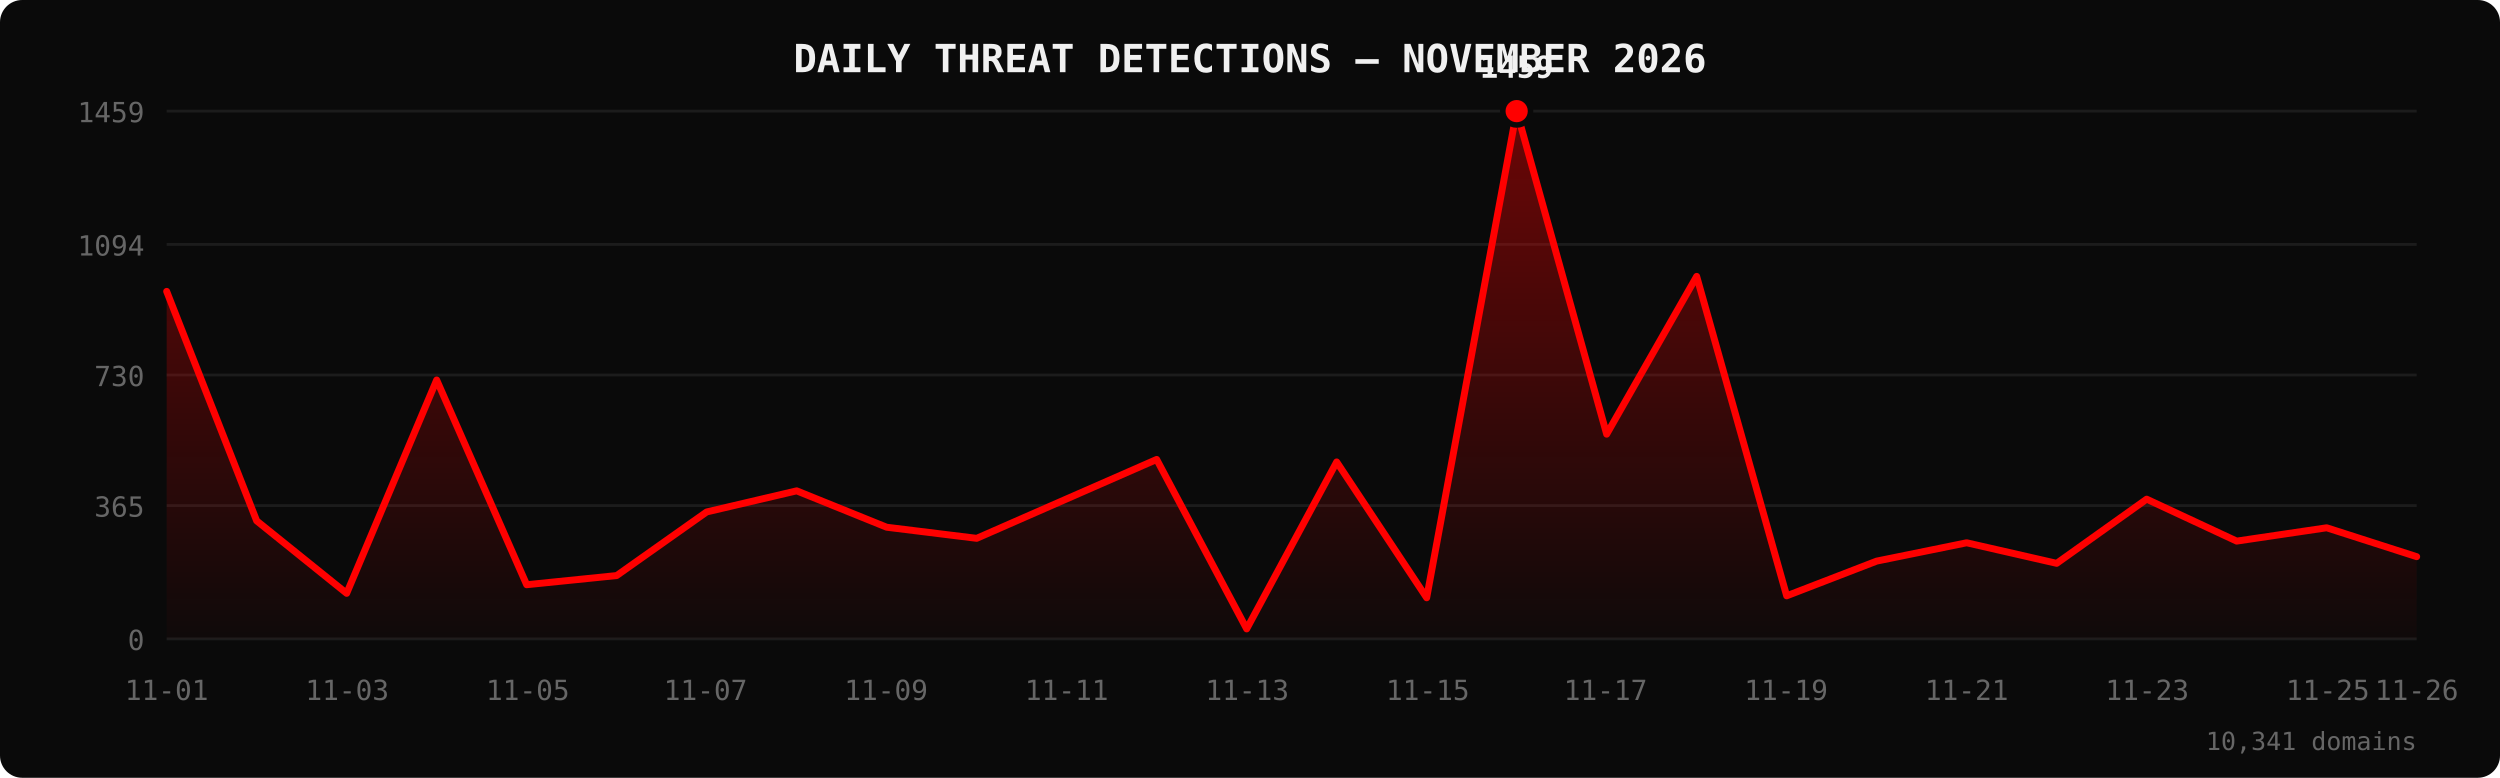
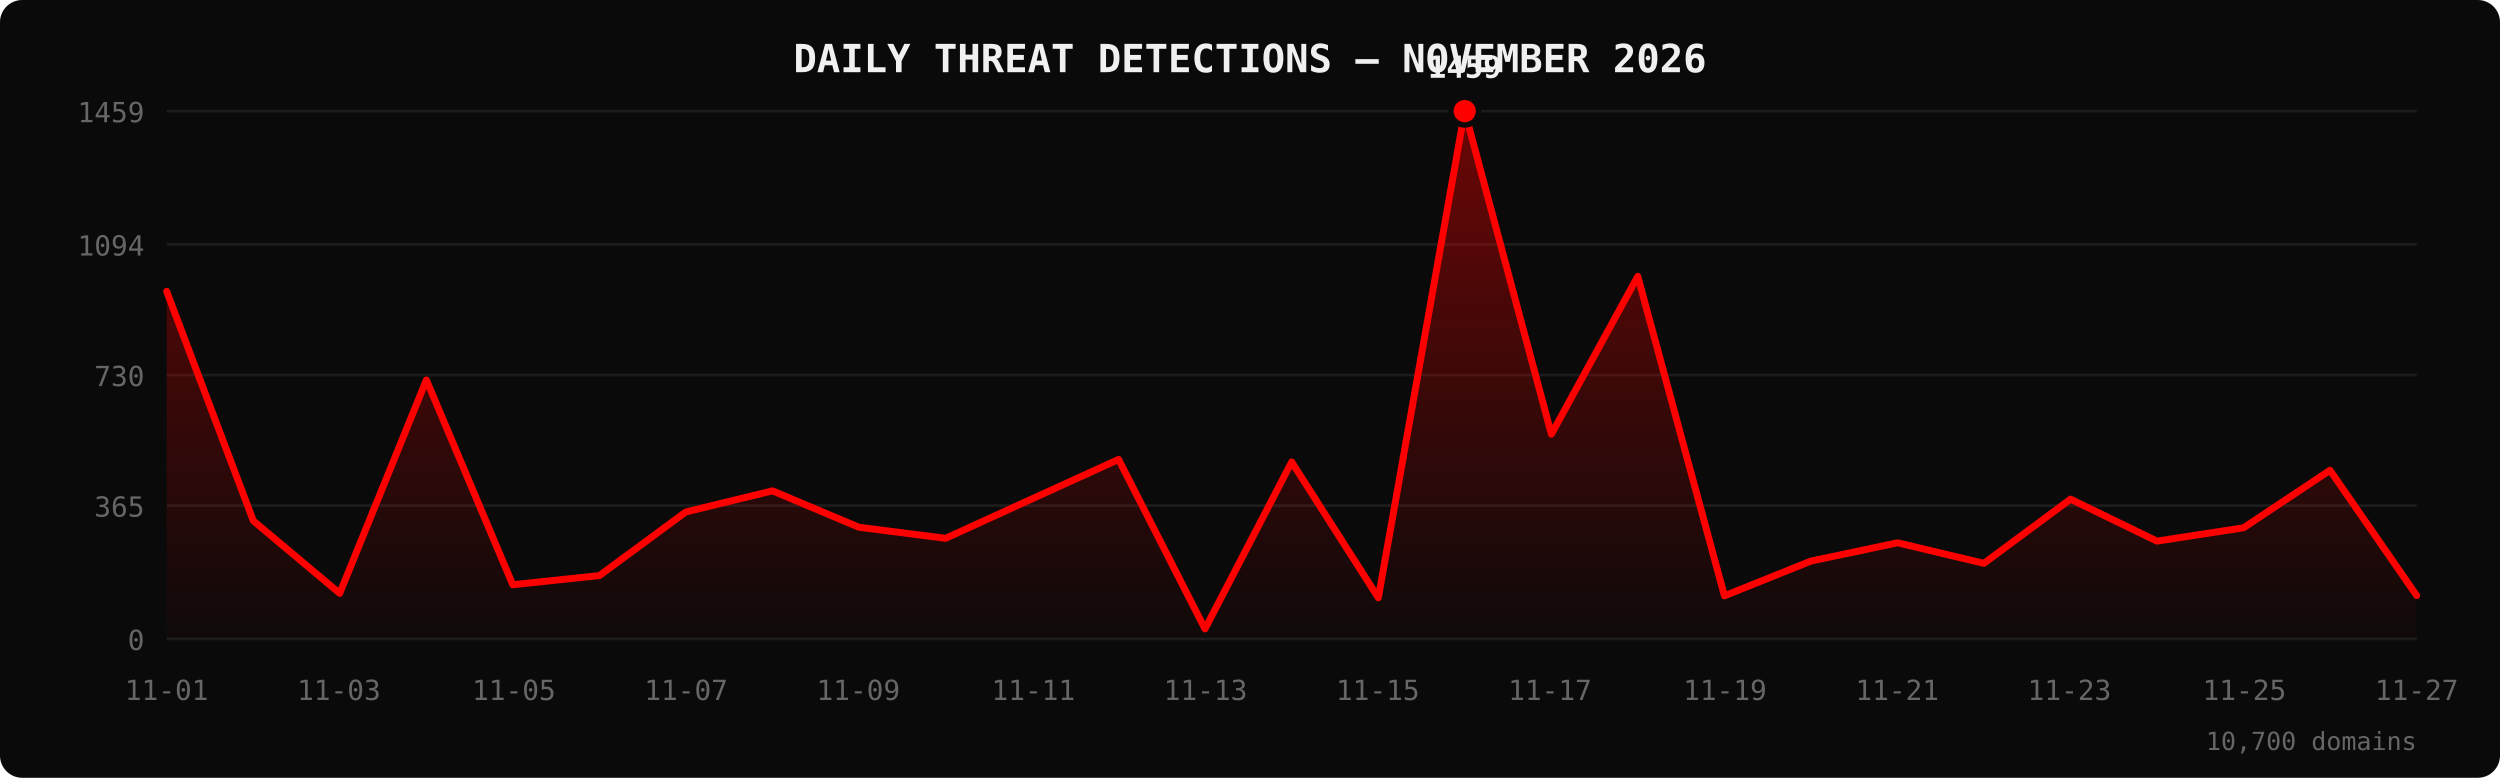
<svg xmlns="http://www.w3.org/2000/svg" width="900" height="280" viewBox="0 0 900 280">
  <rect width="900" height="280" rx="8" fill="#0A0A0A" />
  <text x="450" y="26" fill="#F0F0F0" font-size="14" text-anchor="middle" font-family="monospace" font-weight="bold">DAILY THREAT DETECTIONS — NOVEMBER 2026</text>
  <line x1="60" y1="230" x2="870" y2="230" stroke="#1C1C1C" stroke-width="1" />
  <text x="52" y="234" fill="#666" font-size="10" text-anchor="end" font-family="monospace">0</text>
  <line x1="60" y1="182" x2="870" y2="182" stroke="#1C1C1C" stroke-width="1" />
  <text x="52" y="186" fill="#666" font-size="10" text-anchor="end" font-family="monospace">365</text>
  <line x1="60" y1="135" x2="870" y2="135" stroke="#1C1C1C" stroke-width="1" />
  <text x="52" y="139" fill="#666" font-size="10" text-anchor="end" font-family="monospace">730</text>
  <line x1="60" y1="88" x2="870" y2="88" stroke="#1C1C1C" stroke-width="1" />
  <text x="52" y="92" fill="#666" font-size="10" text-anchor="end" font-family="monospace">1094</text>
  <line x1="60" y1="40" x2="870" y2="40" stroke="#1C1C1C" stroke-width="1" />
  <text x="52" y="44" fill="#666" font-size="10" text-anchor="end" font-family="monospace">1459</text>
  <defs>
    <linearGradient id="areaGrad" x1="0" y1="0" x2="0" y2="1">
      <stop offset="0%" stop-color="#FF0000" stop-opacity="0.4" />
      <stop offset="100%" stop-color="#FF0000" stop-opacity="0.02" />
    </linearGradient>
  </defs>
-   <path d="M60.0,230 L60.0,104.9 L92.4,187.5 L124.8,213.6 L157.2,136.8 L189.6,210.5 L222.0,207.2 L254.4,184.3 L286.8,176.7 L319.2,189.8 L351.6,193.8 L384.0,179.6 L416.4,165.4 L448.8,226.4 L481.2,166.3 L513.6,215.2 L546.0,40.0 L578.4,156.3 L610.8,99.5 L643.2,214.5 L675.6,202.0 L708.0,195.4 L740.4,202.8 L772.8,179.7 L805.2,194.8 L837.6,190.0 L870.0,200.4 L870.0,230 Z" fill="url(#areaGrad)" />
-   <polyline points="60.0,104.9 92.4,187.5 124.8,213.6 157.2,136.8 189.6,210.5 222.0,207.2 254.4,184.3 286.8,176.7 319.2,189.8 351.6,193.8 384.0,179.6 416.4,165.4 448.8,226.4 481.2,166.3 513.6,215.2 546.0,40.0 578.4,156.3 610.8,99.5 643.2,214.5 675.6,202.0 708.0,195.4 740.4,202.8 772.8,179.7 805.2,194.8 837.6,190.0 870.0,200.4" fill="none" stroke="#FF0000" stroke-width="2.5" stroke-linejoin="round" stroke-linecap="round" />
-   <circle cx="546.0" cy="40.0" r="5" fill="#FF0000" stroke="#0A0A0A" stroke-width="2" />
-   <text x="546.0" y="28.0" fill="#F0F0F0" font-size="11" text-anchor="middle" font-family="monospace" font-weight="bold">1459</text>
+   <path d="M60.0,230 L60.0,104.9 L91.2,187.5 L122.3,213.6 L153.5,136.8 L184.6,210.5 L215.8,207.2 L246.9,184.3 L278.1,176.7 L309.2,189.8 L340.4,193.8 L371.5,179.6 L402.7,165.4 L433.8,226.4 L465.0,166.3 L496.2,215.2 L527.3,40.0 L558.5,156.3 L589.6,99.5 L620.8,214.5 L651.9,202.0 L683.1,195.4 L714.2,202.8 L745.4,179.7 L776.5,194.8 L807.7,190.0 L838.8,169.3 L870.0,214.4 L870.0,230 Z" fill="url(#areaGrad)" />
+   <polyline points="60.0,104.9 91.2,187.5 122.3,213.6 153.5,136.8 184.6,210.5 215.8,207.2 246.9,184.3 278.1,176.7 309.2,189.8 340.4,193.8 371.5,179.6 402.7,165.4 433.8,226.4 465.0,166.3 496.2,215.2 527.3,40.0 558.5,156.3 589.6,99.5 620.8,214.5 651.9,202.0 683.1,195.4 714.2,202.8 745.4,179.7 776.5,194.8 807.7,190.0 838.8,169.3 870.0,214.4" fill="none" stroke="#FF0000" stroke-width="2.5" stroke-linejoin="round" stroke-linecap="round" />
+   <circle cx="527.3" cy="40.0" r="5" fill="#FF0000" stroke="#0A0A0A" stroke-width="2" />
+   <text x="527.3" y="28.0" fill="#F0F0F0" font-size="11" text-anchor="middle" font-family="monospace" font-weight="bold">1459</text>
  <text x="60" y="252" fill="#666" font-size="10" text-anchor="middle" font-family="monospace">11-01</text>
-   <text x="125" y="252" fill="#666" font-size="10" text-anchor="middle" font-family="monospace">11-03</text>
-   <text x="190" y="252" fill="#666" font-size="10" text-anchor="middle" font-family="monospace">11-05</text>
-   <text x="254" y="252" fill="#666" font-size="10" text-anchor="middle" font-family="monospace">11-07</text>
-   <text x="319" y="252" fill="#666" font-size="10" text-anchor="middle" font-family="monospace">11-09</text>
-   <text x="384" y="252" fill="#666" font-size="10" text-anchor="middle" font-family="monospace">11-11</text>
-   <text x="449" y="252" fill="#666" font-size="10" text-anchor="middle" font-family="monospace">11-13</text>
-   <text x="514" y="252" fill="#666" font-size="10" text-anchor="middle" font-family="monospace">11-15</text>
-   <text x="578" y="252" fill="#666" font-size="10" text-anchor="middle" font-family="monospace">11-17</text>
-   <text x="643" y="252" fill="#666" font-size="10" text-anchor="middle" font-family="monospace">11-19</text>
-   <text x="708" y="252" fill="#666" font-size="10" text-anchor="middle" font-family="monospace">11-21</text>
-   <text x="773" y="252" fill="#666" font-size="10" text-anchor="middle" font-family="monospace">11-23</text>
-   <text x="838" y="252" fill="#666" font-size="10" text-anchor="middle" font-family="monospace">11-25</text>
-   <text x="870" y="252" fill="#666" font-size="10" text-anchor="middle" font-family="monospace">11-26</text>
-   <text x="870" y="270" fill="#666" font-size="9" text-anchor="end" font-family="monospace">10,341 domains</text>
+   <text x="122" y="252" fill="#666" font-size="10" text-anchor="middle" font-family="monospace">11-03</text>
+   <text x="185" y="252" fill="#666" font-size="10" text-anchor="middle" font-family="monospace">11-05</text>
+   <text x="247" y="252" fill="#666" font-size="10" text-anchor="middle" font-family="monospace">11-07</text>
+   <text x="309" y="252" fill="#666" font-size="10" text-anchor="middle" font-family="monospace">11-09</text>
+   <text x="372" y="252" fill="#666" font-size="10" text-anchor="middle" font-family="monospace">11-11</text>
+   <text x="434" y="252" fill="#666" font-size="10" text-anchor="middle" font-family="monospace">11-13</text>
+   <text x="496" y="252" fill="#666" font-size="10" text-anchor="middle" font-family="monospace">11-15</text>
+   <text x="558" y="252" fill="#666" font-size="10" text-anchor="middle" font-family="monospace">11-17</text>
+   <text x="621" y="252" fill="#666" font-size="10" text-anchor="middle" font-family="monospace">11-19</text>
+   <text x="683" y="252" fill="#666" font-size="10" text-anchor="middle" font-family="monospace">11-21</text>
+   <text x="745" y="252" fill="#666" font-size="10" text-anchor="middle" font-family="monospace">11-23</text>
+   <text x="808" y="252" fill="#666" font-size="10" text-anchor="middle" font-family="monospace">11-25</text>
+   <text x="870" y="252" fill="#666" font-size="10" text-anchor="middle" font-family="monospace">11-27</text>
+   <text x="870" y="270" fill="#666" font-size="9" text-anchor="end" font-family="monospace">10,700 domains</text>
</svg>
